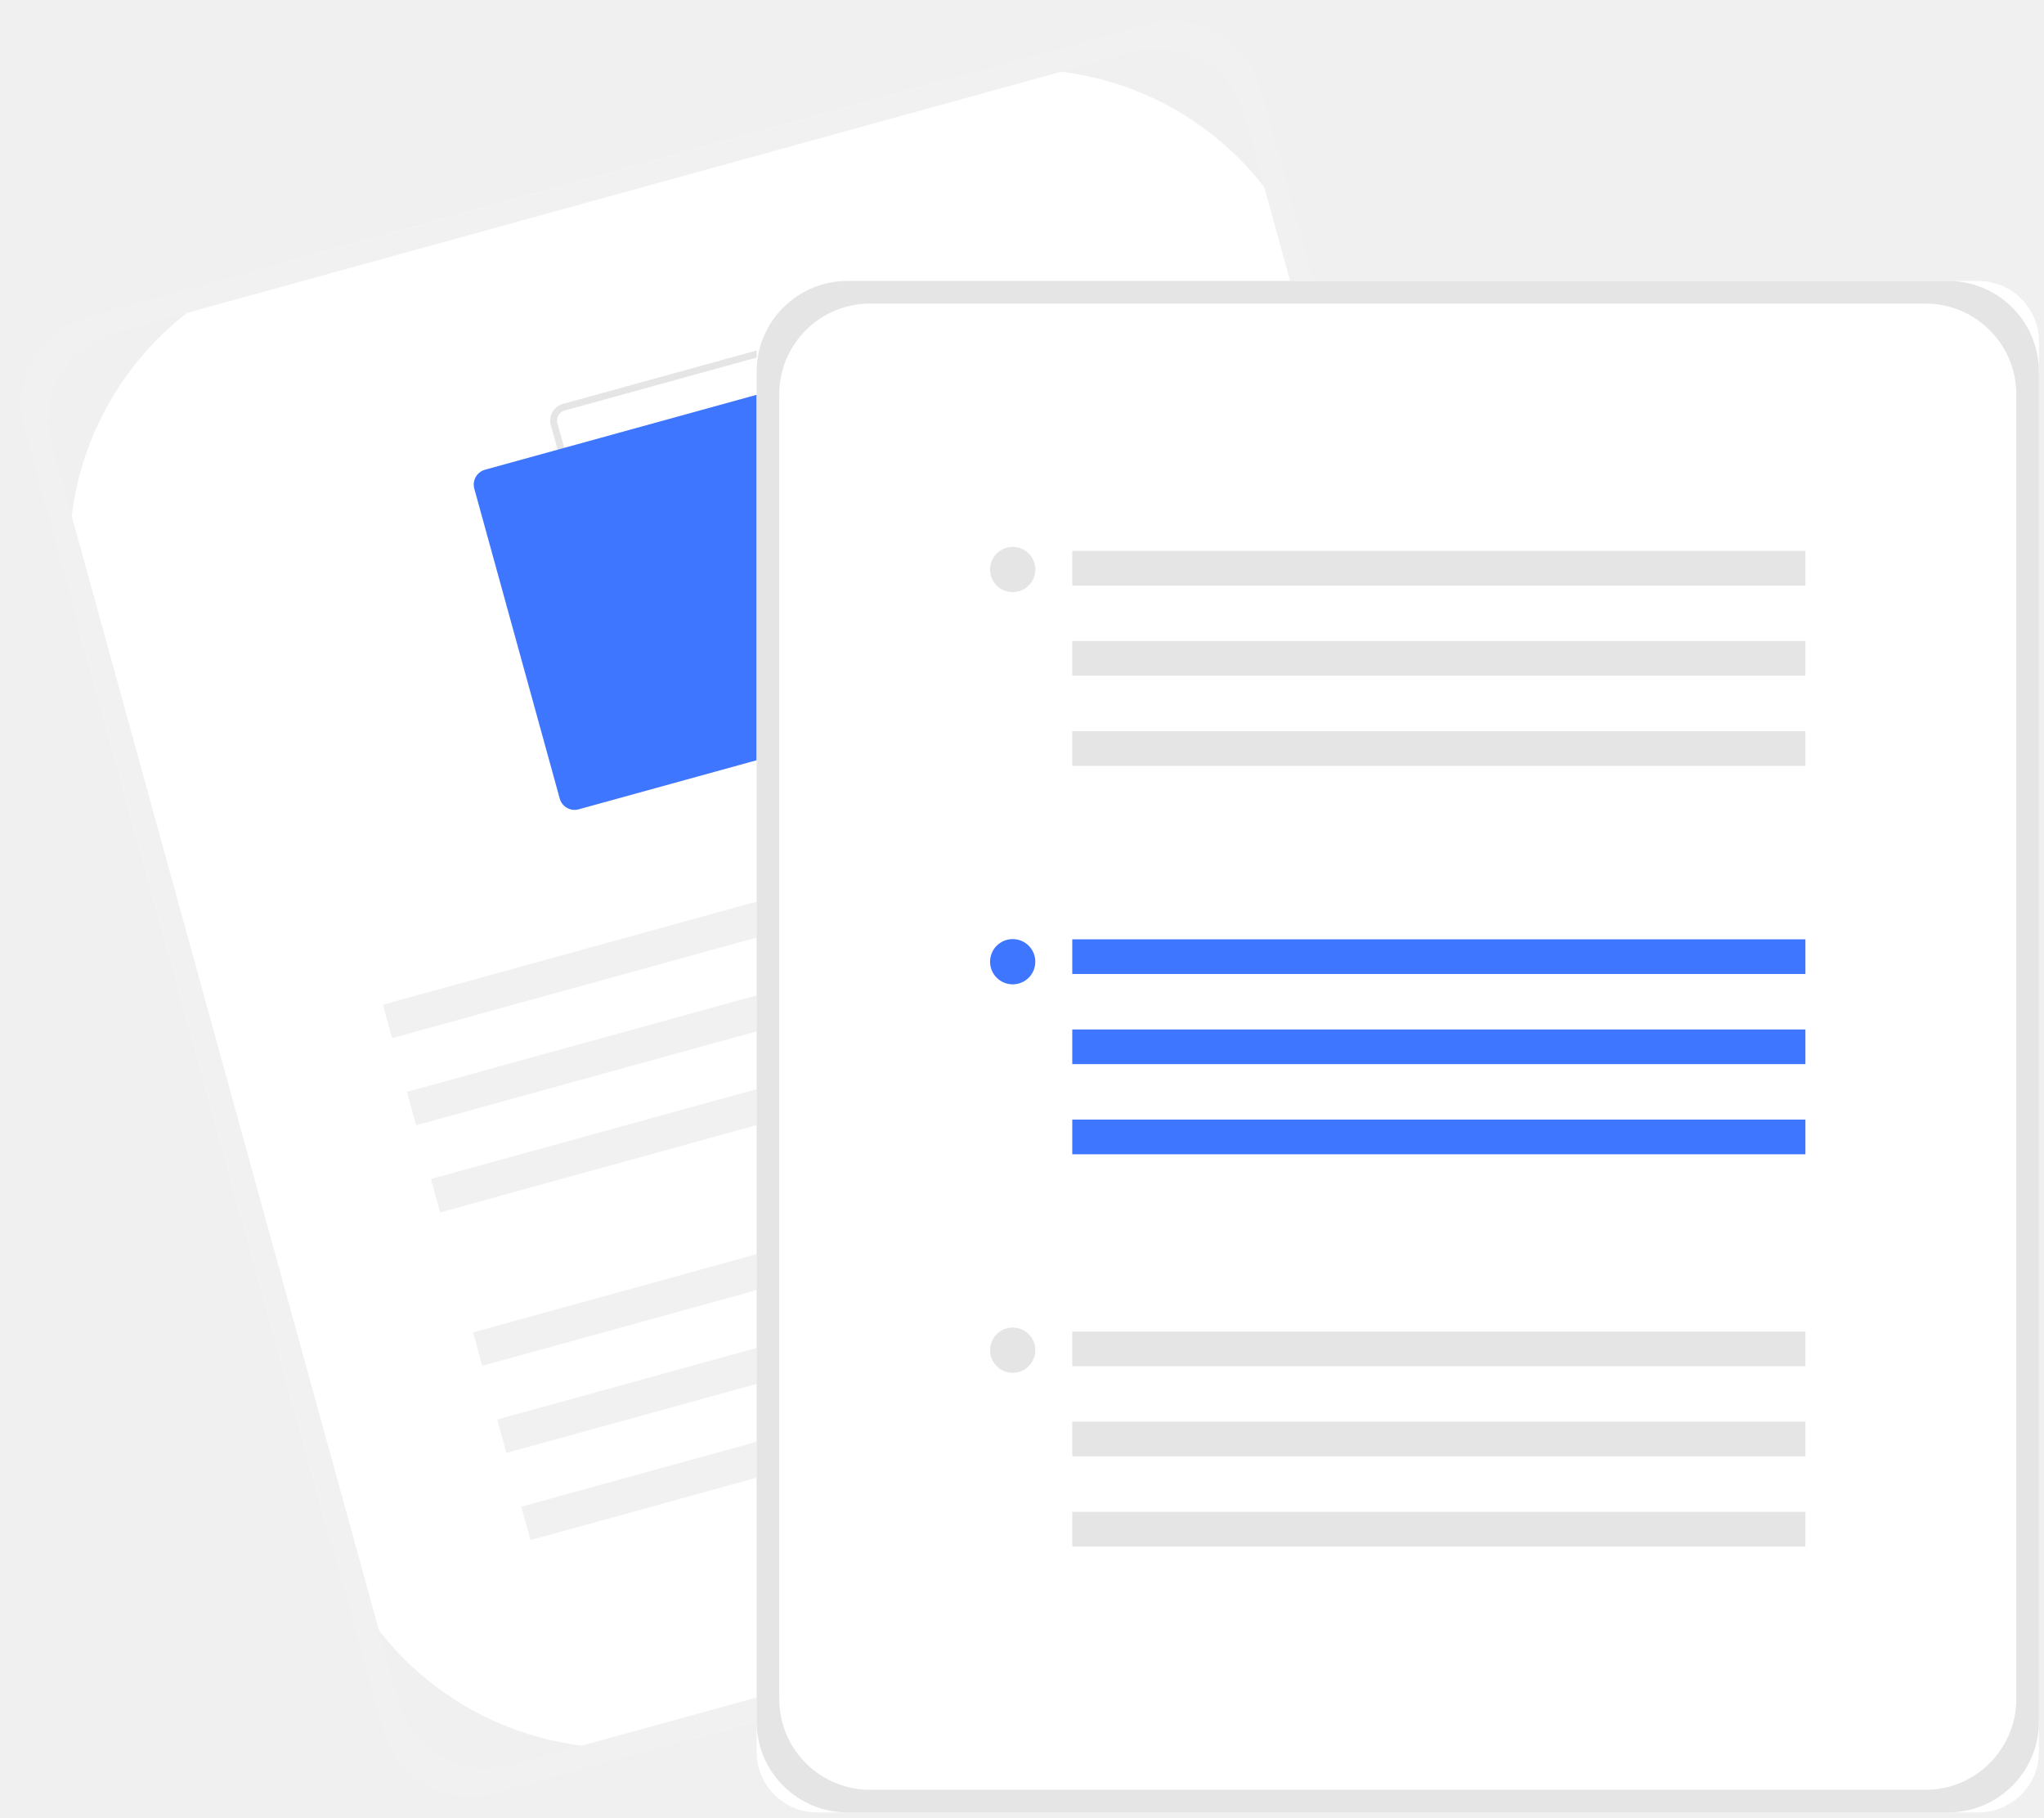
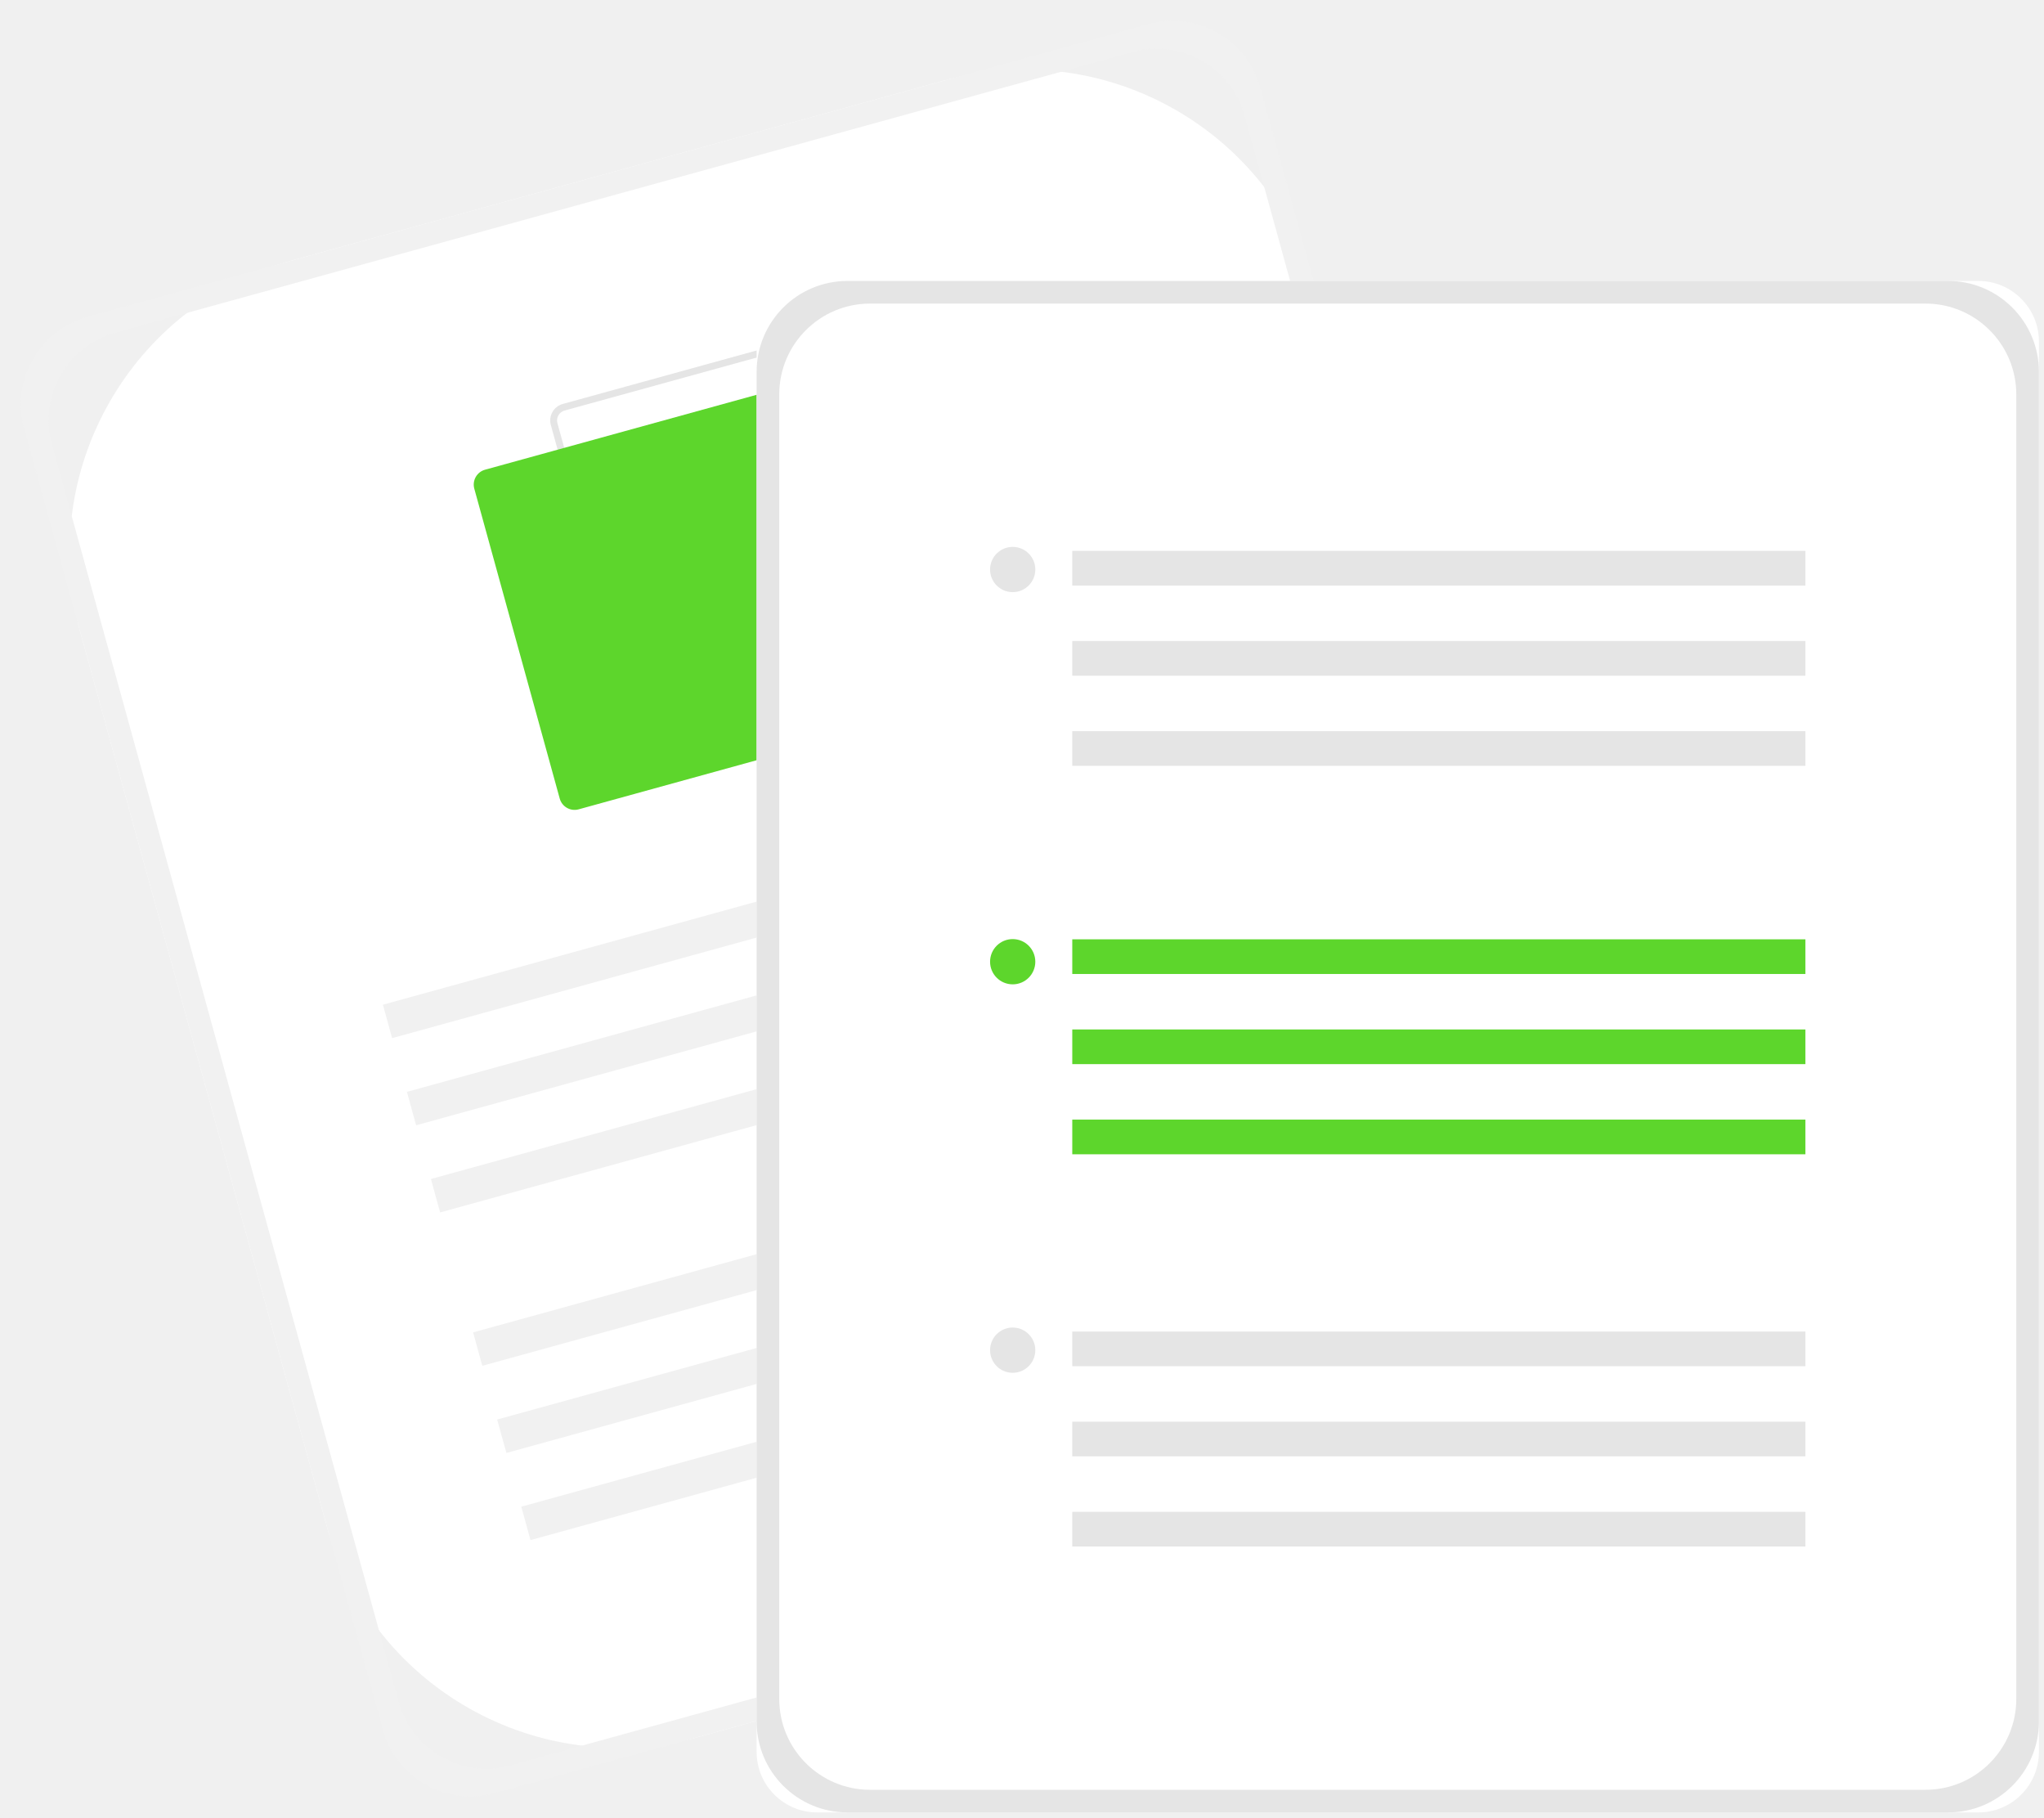
<svg xmlns="http://www.w3.org/2000/svg" width="135" height="120" viewBox="0 0 135 120" fill="none">
  <path d="M103.211 78.204C106.147 88.852 99.896 99.865 89.248 102.801L46.165 114.683C35.517 117.619 24.504 111.368 21.567 100.72L5.317 41.796C2.381 31.148 8.632 20.136 19.28 17.199L62.363 5.317C73.011 2.381 84.024 8.632 86.96 19.28L103.211 78.204Z" fill="white" />
  <path d="M106.933 91.7C107.814 94.894 105.938 98.198 102.744 99.079L32.669 118.405C29.474 119.286 26.171 117.41 25.29 114.216L1.595 28.3C0.714 25.106 2.59 21.802 5.784 20.921L75.859 1.595C79.054 0.714 82.357 2.59 83.238 5.784L106.933 91.7ZM26.333 112.378C27.214 115.573 30.517 117.448 33.712 116.567L100.906 98.036C104.101 97.155 105.976 93.851 105.095 90.657L82.195 7.622C81.314 4.427 78.01 2.552 74.816 3.433L7.622 21.964C4.427 22.845 2.552 26.149 3.433 29.343L26.333 112.378Z" fill="#F1F1F1" />
  <path d="M63.879 43.671L43.413 49.315C43.124 49.395 42.816 49.356 42.556 49.208C42.295 49.06 42.104 48.815 42.024 48.527L36.38 28.061C36.301 27.773 36.339 27.465 36.487 27.204C36.635 26.944 36.88 26.753 37.169 26.673L57.634 21.029C57.923 20.949 58.231 20.988 58.491 21.136C58.752 21.283 58.943 21.529 59.023 21.817L64.667 42.282C64.746 42.571 64.708 42.88 64.56 43.14C64.412 43.4 64.167 43.591 63.879 43.671ZM37.289 27.108C37.115 27.156 36.968 27.271 36.88 27.427C36.791 27.583 36.768 27.768 36.816 27.941L42.46 48.407C42.508 48.58 42.622 48.727 42.779 48.816C42.935 48.904 43.12 48.927 43.293 48.88L63.758 43.236C63.931 43.188 64.079 43.073 64.167 42.917C64.256 42.761 64.279 42.576 64.231 42.403L58.587 21.937C58.539 21.764 58.425 21.617 58.269 21.528C58.112 21.44 57.927 21.416 57.754 21.464L37.289 27.108Z" fill="#E5E5E5" />
-   <path d="M58.685 47.796L38.219 53.44C37.96 53.512 37.682 53.477 37.448 53.344C37.213 53.211 37.041 52.99 36.969 52.731L31.325 32.265C31.254 32.005 31.289 31.728 31.422 31.494C31.555 31.259 31.775 31.087 32.035 31.015L52.5 25.371C52.76 25.3 53.038 25.335 53.272 25.468C53.506 25.601 53.678 25.821 53.75 26.081L59.394 46.546C59.466 46.806 59.431 47.084 59.298 47.318C59.165 47.552 58.944 47.724 58.685 47.796Z" fill="#3F76FF" />
+   <path d="M58.685 47.796L38.219 53.44C37.96 53.512 37.682 53.477 37.448 53.344C37.213 53.211 37.041 52.99 36.969 52.731L31.325 32.265C31.254 32.005 31.289 31.728 31.422 31.494C31.555 31.259 31.775 31.087 32.035 31.015L52.5 25.371C52.76 25.3 53.038 25.335 53.272 25.468C53.506 25.601 53.678 25.821 53.75 26.081L59.394 46.546C59.466 46.806 59.431 47.084 59.298 47.318C59.165 47.552 58.944 47.724 58.685 47.796Z" fill="#5DD62C" />
  <path d="M82.4 50.59L25.289 66.341L25.898 68.547L83.009 52.797L82.4 50.59Z" fill="#F1F1F1" />
  <path d="M83.986 56.345L26.875 72.095L27.484 74.302L84.595 58.551L83.986 56.345Z" fill="#F1F1F1" />
  <path d="M85.572 62.099L28.461 77.849L29.07 80.056L86.181 64.306L85.572 62.099Z" fill="#F1F1F1" />
  <path d="M88.357 72.226L31.246 87.977L31.855 90.183L88.966 74.433L88.357 72.226Z" fill="#F1F1F1" />
  <path d="M89.947 77.981L32.836 93.731L33.445 95.938L90.556 80.188L89.947 77.981Z" fill="#F1F1F1" />
  <path d="M91.541 83.734L34.43 99.485L35.038 101.692L92.149 85.941L91.541 83.734Z" fill="#F1F1F1" />
  <path d="M134.664 115.674C134.664 117.884 132.873 119.674 130.664 119.674H53.973C51.764 119.674 49.973 117.884 49.973 115.674V22.551C49.973 20.342 51.764 18.551 53.973 18.551H130.664C132.873 18.551 134.664 20.342 134.664 22.551V115.674Z" fill="white" />
  <path d="M134.664 113.674C134.664 116.988 131.978 119.674 128.664 119.674H55.973C52.659 119.674 49.973 116.988 49.973 113.674V24.551C49.973 21.238 52.659 18.551 55.973 18.551H128.664C131.978 18.551 134.664 21.238 134.664 24.551V113.674ZM51.467 112.18C51.467 115.494 54.153 118.18 57.467 118.18H127.17C130.483 118.18 133.17 115.494 133.17 112.18V26.045C133.17 22.732 130.483 20.045 127.17 20.045H57.467C54.153 20.045 51.467 22.732 51.467 26.045V112.18Z" fill="#E5E5E5" />
-   <path d="M119.242 62.023H70.82V64.312H119.242V62.023Z" fill="#3F76FF" />
-   <path d="M119.242 67.975H70.82V70.264H119.242V67.975Z" fill="#3F76FF" />
-   <path d="M119.242 73.927H70.82V76.217H119.242V73.927Z" fill="#3F76FF" />
-   <path d="M66.885 64.996C67.71 64.996 68.379 64.328 68.379 63.502C68.379 62.677 67.71 62.008 66.885 62.008C66.06 62.008 65.391 62.677 65.391 63.502C65.391 64.328 66.06 64.996 66.885 64.996Z" fill="#3F76FF" />
+   <path d="M119.242 62.023H70.82V64.312H119.242V62.023Z" fill="#5DD62C" />
+   <path d="M119.242 67.975H70.82V70.264H119.242V67.975Z" fill="#5DD62C" />
+   <path d="M119.242 73.927H70.82V76.217H119.242V73.927Z" fill="#5DD62C" />
+   <path d="M66.885 64.996C67.71 64.996 68.379 64.328 68.379 63.502C68.379 62.677 67.71 62.008 66.885 62.008C66.06 62.008 65.391 62.677 65.391 63.502C65.391 64.328 66.06 64.996 66.885 64.996Z" fill="#5DD62C" />
  <path d="M119.242 36.374H70.82V38.664H119.242V36.374Z" fill="#E5E5E5" />
  <path d="M119.242 42.326H70.82V44.616H119.242V42.326Z" fill="#E5E5E5" />
  <path d="M119.242 48.279H70.82V50.568H119.242V48.279Z" fill="#E5E5E5" />
  <path d="M66.885 39.099C67.71 39.099 68.379 38.431 68.379 37.605C68.379 36.78 67.71 36.111 66.885 36.111C66.06 36.111 65.391 36.78 65.391 37.605C65.391 38.431 66.06 39.099 66.885 39.099Z" fill="#E5E5E5" />
  <path d="M119.242 87.92H70.82V90.21H119.242V87.92Z" fill="#E5E5E5" />
  <path d="M119.242 93.872H70.82V96.162H119.242V93.872Z" fill="#E5E5E5" />
  <path d="M119.242 99.825H70.82V102.114H119.242V99.825Z" fill="#E5E5E5" />
  <path d="M66.885 90.646C67.71 90.646 68.379 89.977 68.379 89.152C68.379 88.326 67.71 87.657 66.885 87.657C66.06 87.657 65.391 88.326 65.391 89.152C65.391 89.977 66.06 90.646 66.885 90.646Z" fill="#E5E5E5" />
</svg>
